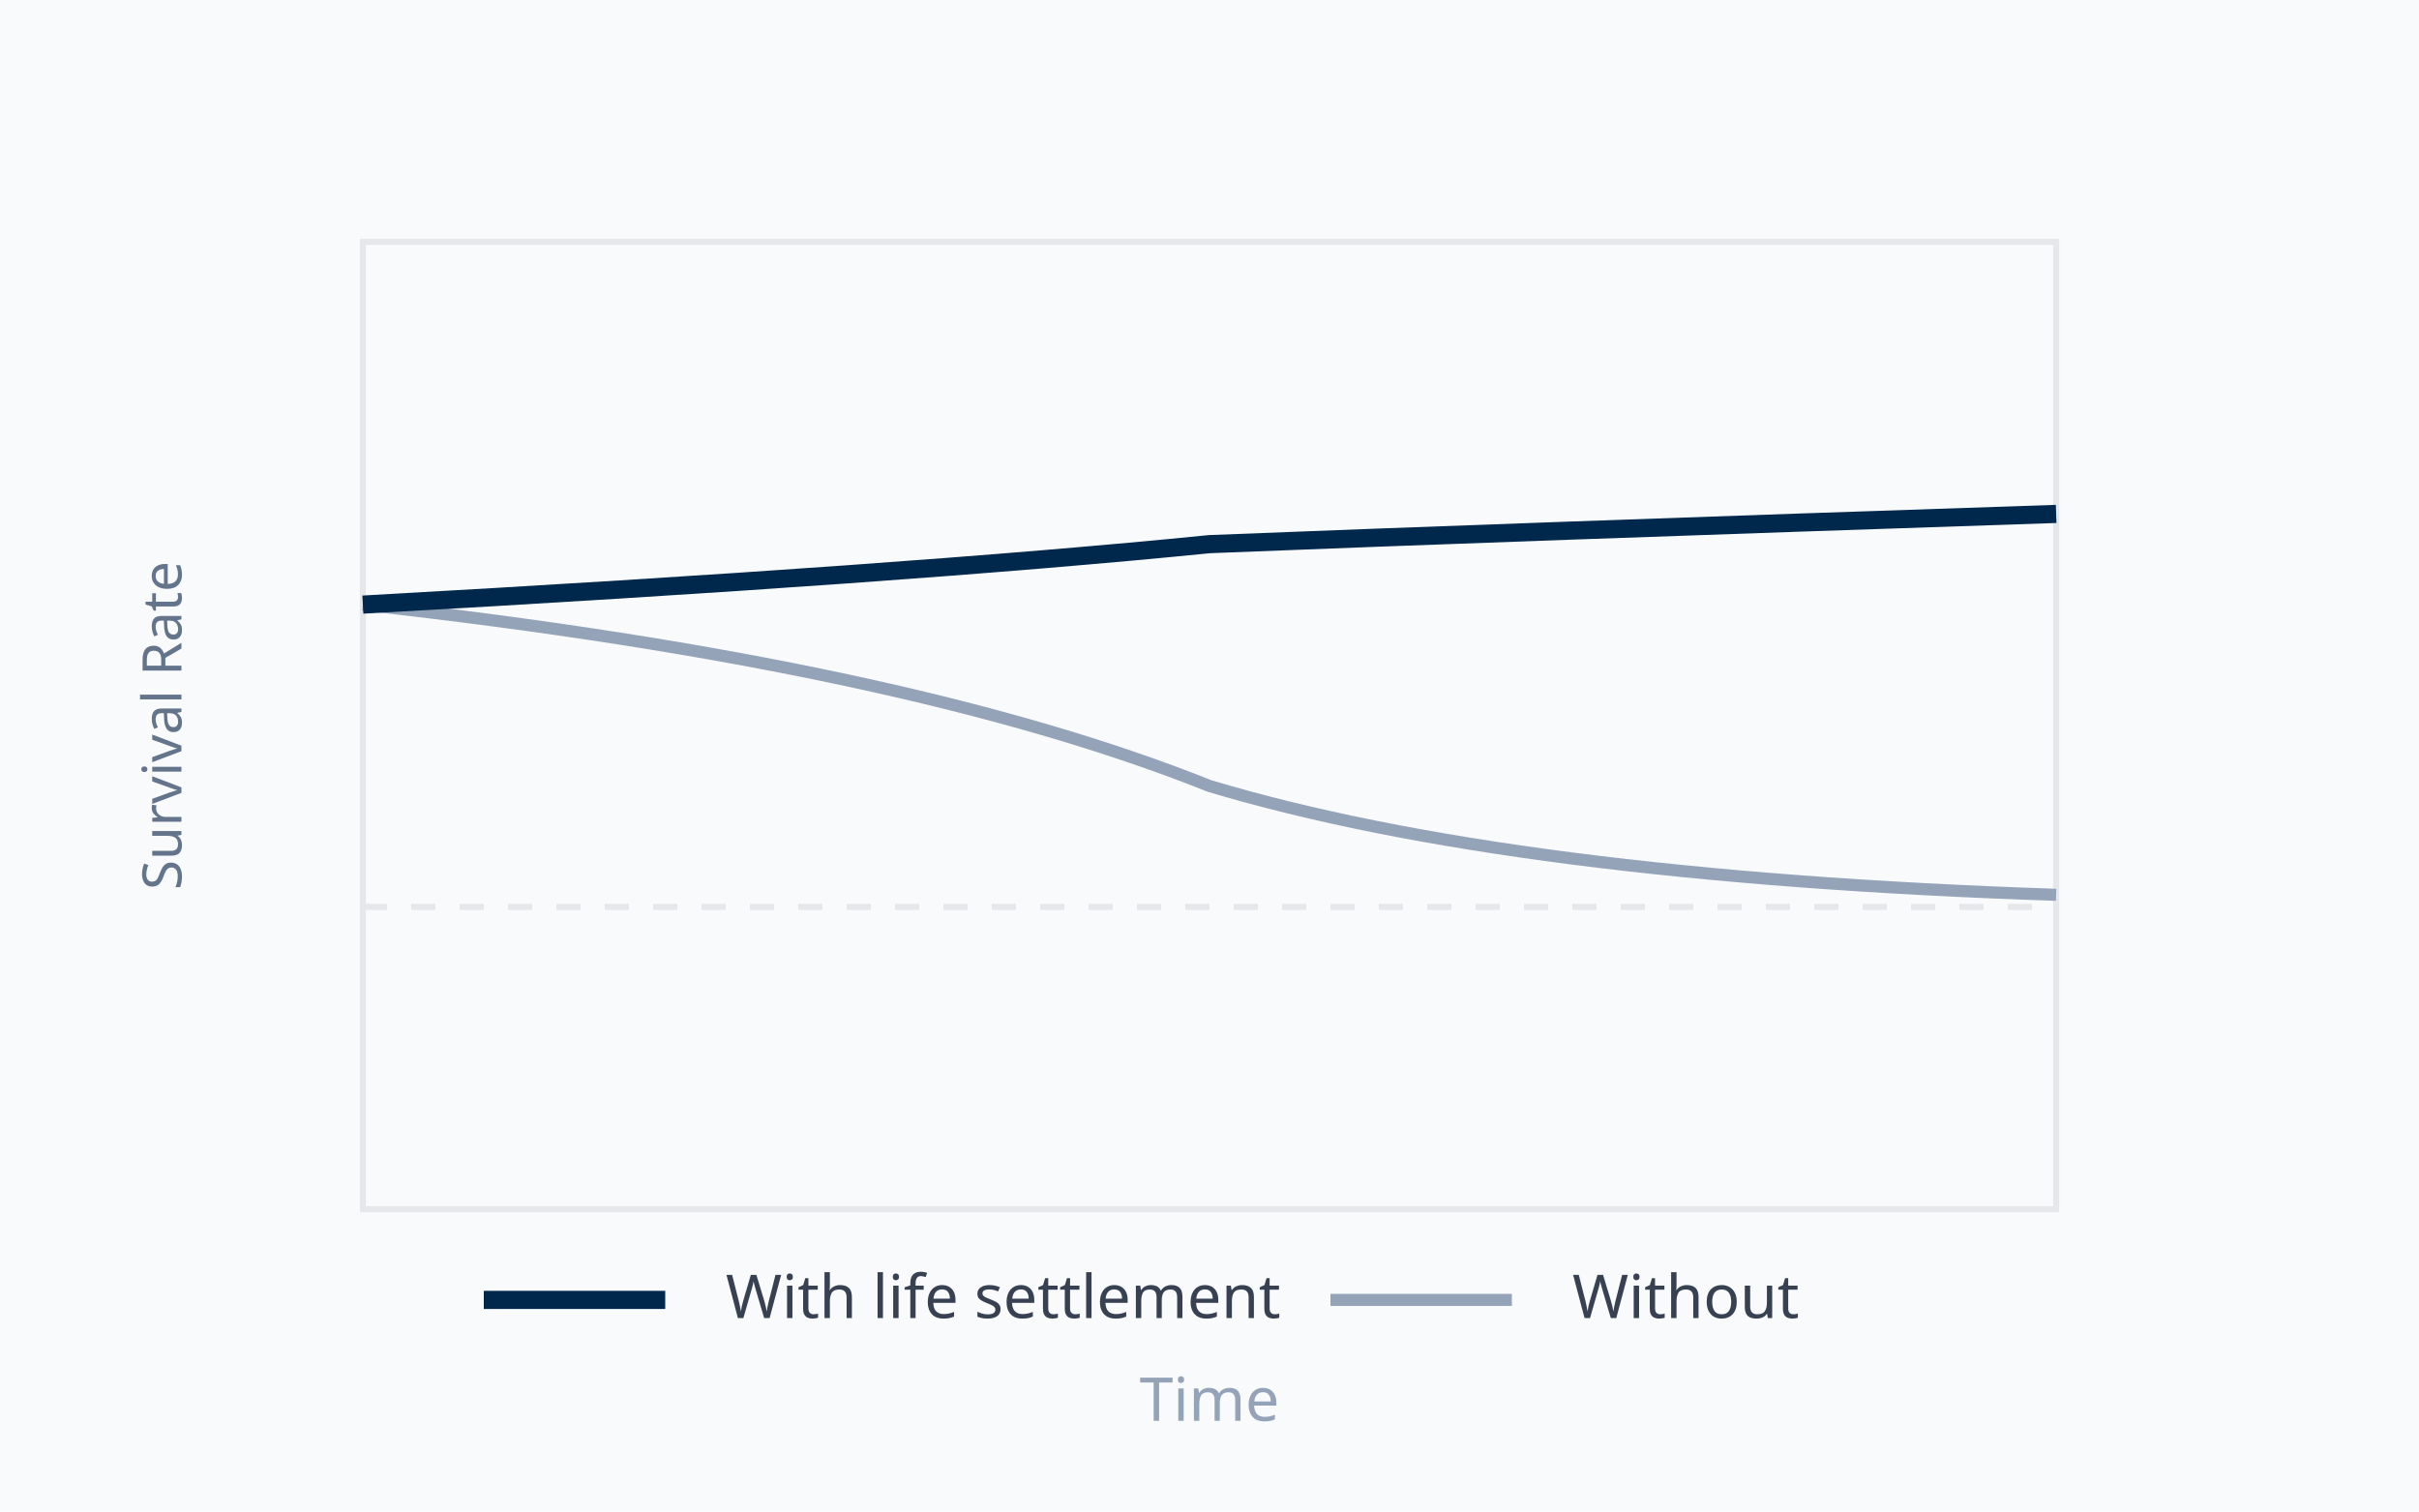
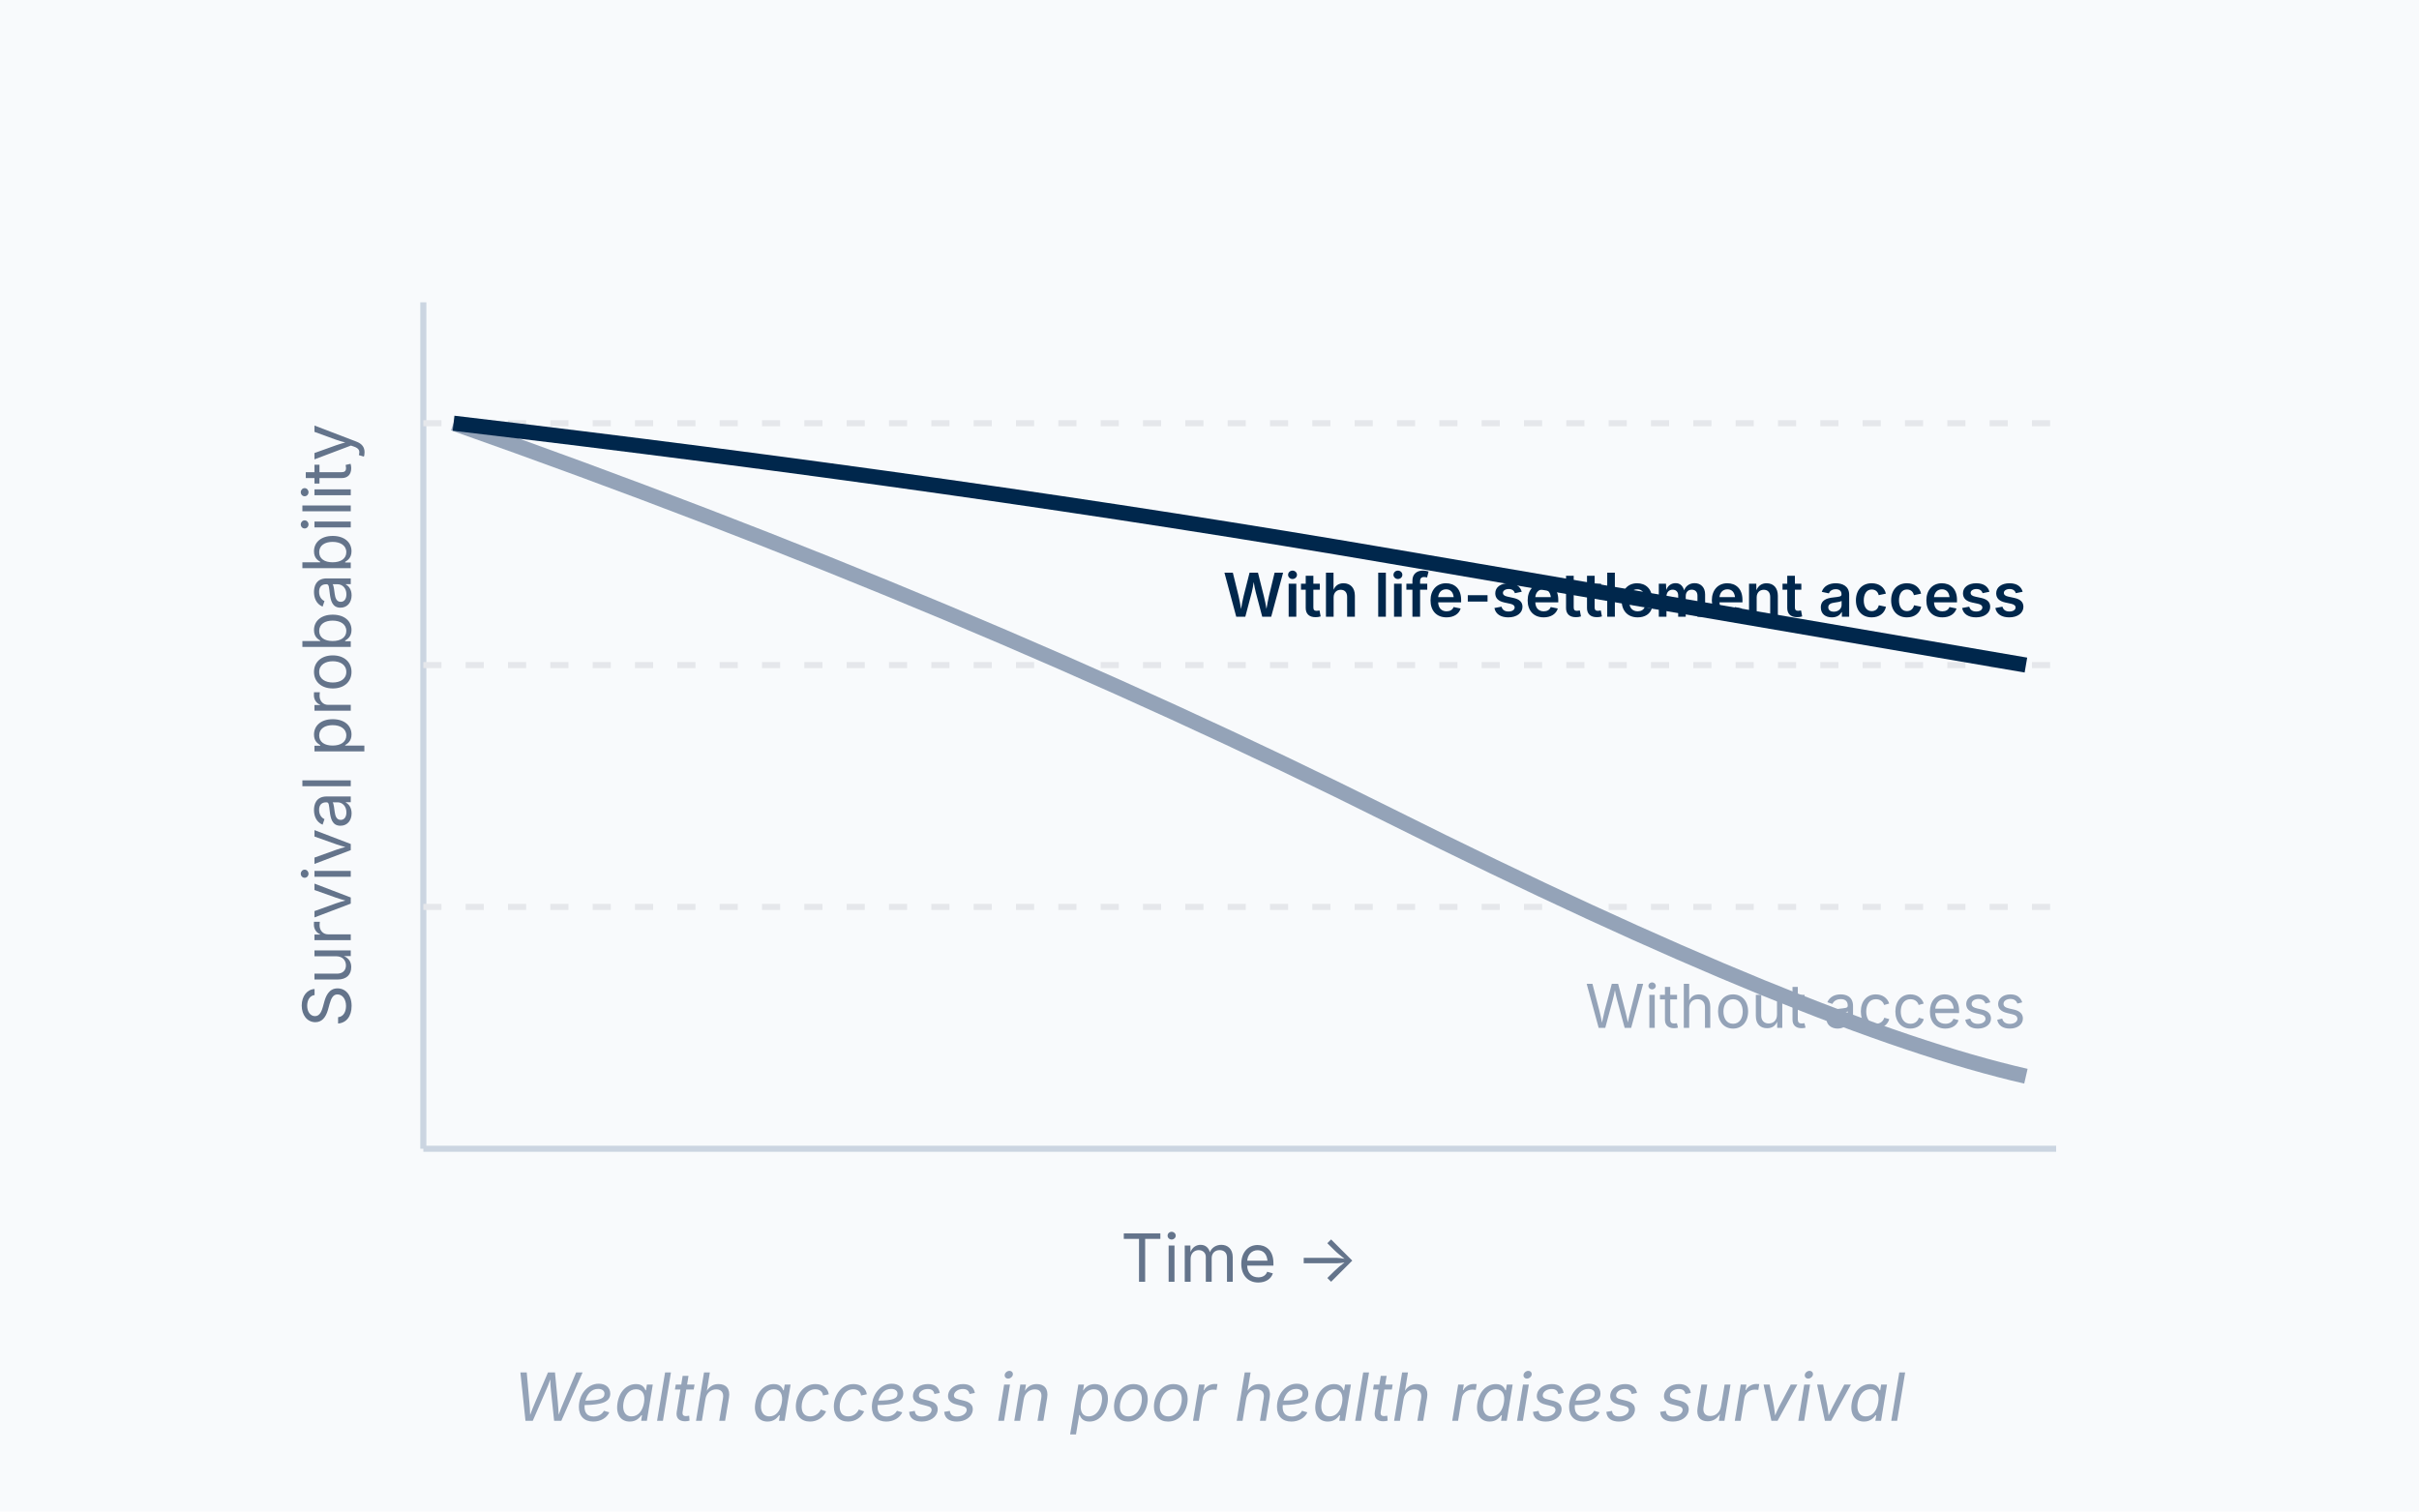
- <svg xmlns="http://www.w3.org/2000/svg" viewBox="0 0 400 250">
+ <svg xmlns="http://www.w3.org/2000/svg" viewBox="0 0 400 250" font-family="Inter, -apple-system, system-ui, sans-serif">
  <rect width="400" height="250" fill="#f8fafc" />
-   <rect x="60" y="40" width="280" height="160" fill="none" stroke="#e5e7eb" />
-   <line x1="60" y1="150" x2="340" y2="150" stroke="#e5e7eb" stroke-dasharray="4,4" />
-   <path d="M60 100 Q150 110 200 130 Q250 145 340 148" fill="none" stroke="#94a3b8" stroke-width="2" />
-   <path d="M60 100 Q150 95 200 90 Q250 88 340 85" fill="none" stroke="#00274C" stroke-width="3" />
-   <line x1="80" y1="215" x2="110" y2="215" stroke="#00274C" stroke-width="3" />
-   <text x="120" y="218" font-family="system-ui" font-size="10" fill="#374151">With life settlement</text>
-   <line x1="220" y1="215" x2="250" y2="215" stroke="#94a3b8" stroke-width="2" />
-   <text x="260" y="218" font-family="system-ui" font-size="10" fill="#374151">Without</text>
-   <text x="30" y="120" text-anchor="middle" font-family="system-ui" font-size="9" fill="#64748b" transform="rotate(-90, 30, 120)">Survival Rate</text>
-   <text x="200" y="235" text-anchor="middle" font-family="system-ui" font-size="10" fill="#94a3b8">Time</text>
+   <line x1="70" y1="190" x2="340" y2="190" stroke="#cbd5e1" stroke-width="1" />
+   <line x1="70" y1="50" x2="70" y2="190" stroke="#cbd5e1" stroke-width="1" />
+   <line x1="70" y1="150" x2="340" y2="150" stroke="#e5e7eb" stroke-width="1" stroke-dasharray="3,4" />
+   <line x1="70" y1="110" x2="340" y2="110" stroke="#e5e7eb" stroke-width="1" stroke-dasharray="3,4" />
+   <line x1="70" y1="70" x2="340" y2="70" stroke="#e5e7eb" stroke-width="1" stroke-dasharray="3,4" />
+   <path d="M75 70 Q160 100 230 135 T335 178" fill="none" stroke="#94a3b8" stroke-width="2.5" />
+   <text x="335" y="170" text-anchor="end" font-size="10" fill="#94a3b8">Without access</text>
+   <path d="M75 70 Q160 80 230 92 T335 110" fill="none" stroke="#00274C" stroke-width="2.5" />
+   <text x="335" y="102" text-anchor="end" font-size="10" font-weight="600" fill="#00274C">With life-settlement access</text>
+   <text x="205" y="212" text-anchor="middle" font-size="11" fill="#64748b">Time →</text>
+   <text x="58" y="120" text-anchor="middle" font-size="11" fill="#64748b" transform="rotate(-90 58 120)">Survival probability</text>
+   <text x="200" y="235" text-anchor="middle" font-size="11" fill="#94a3b8" font-style="italic">Wealth access in poor health raises survival</text>
</svg>
